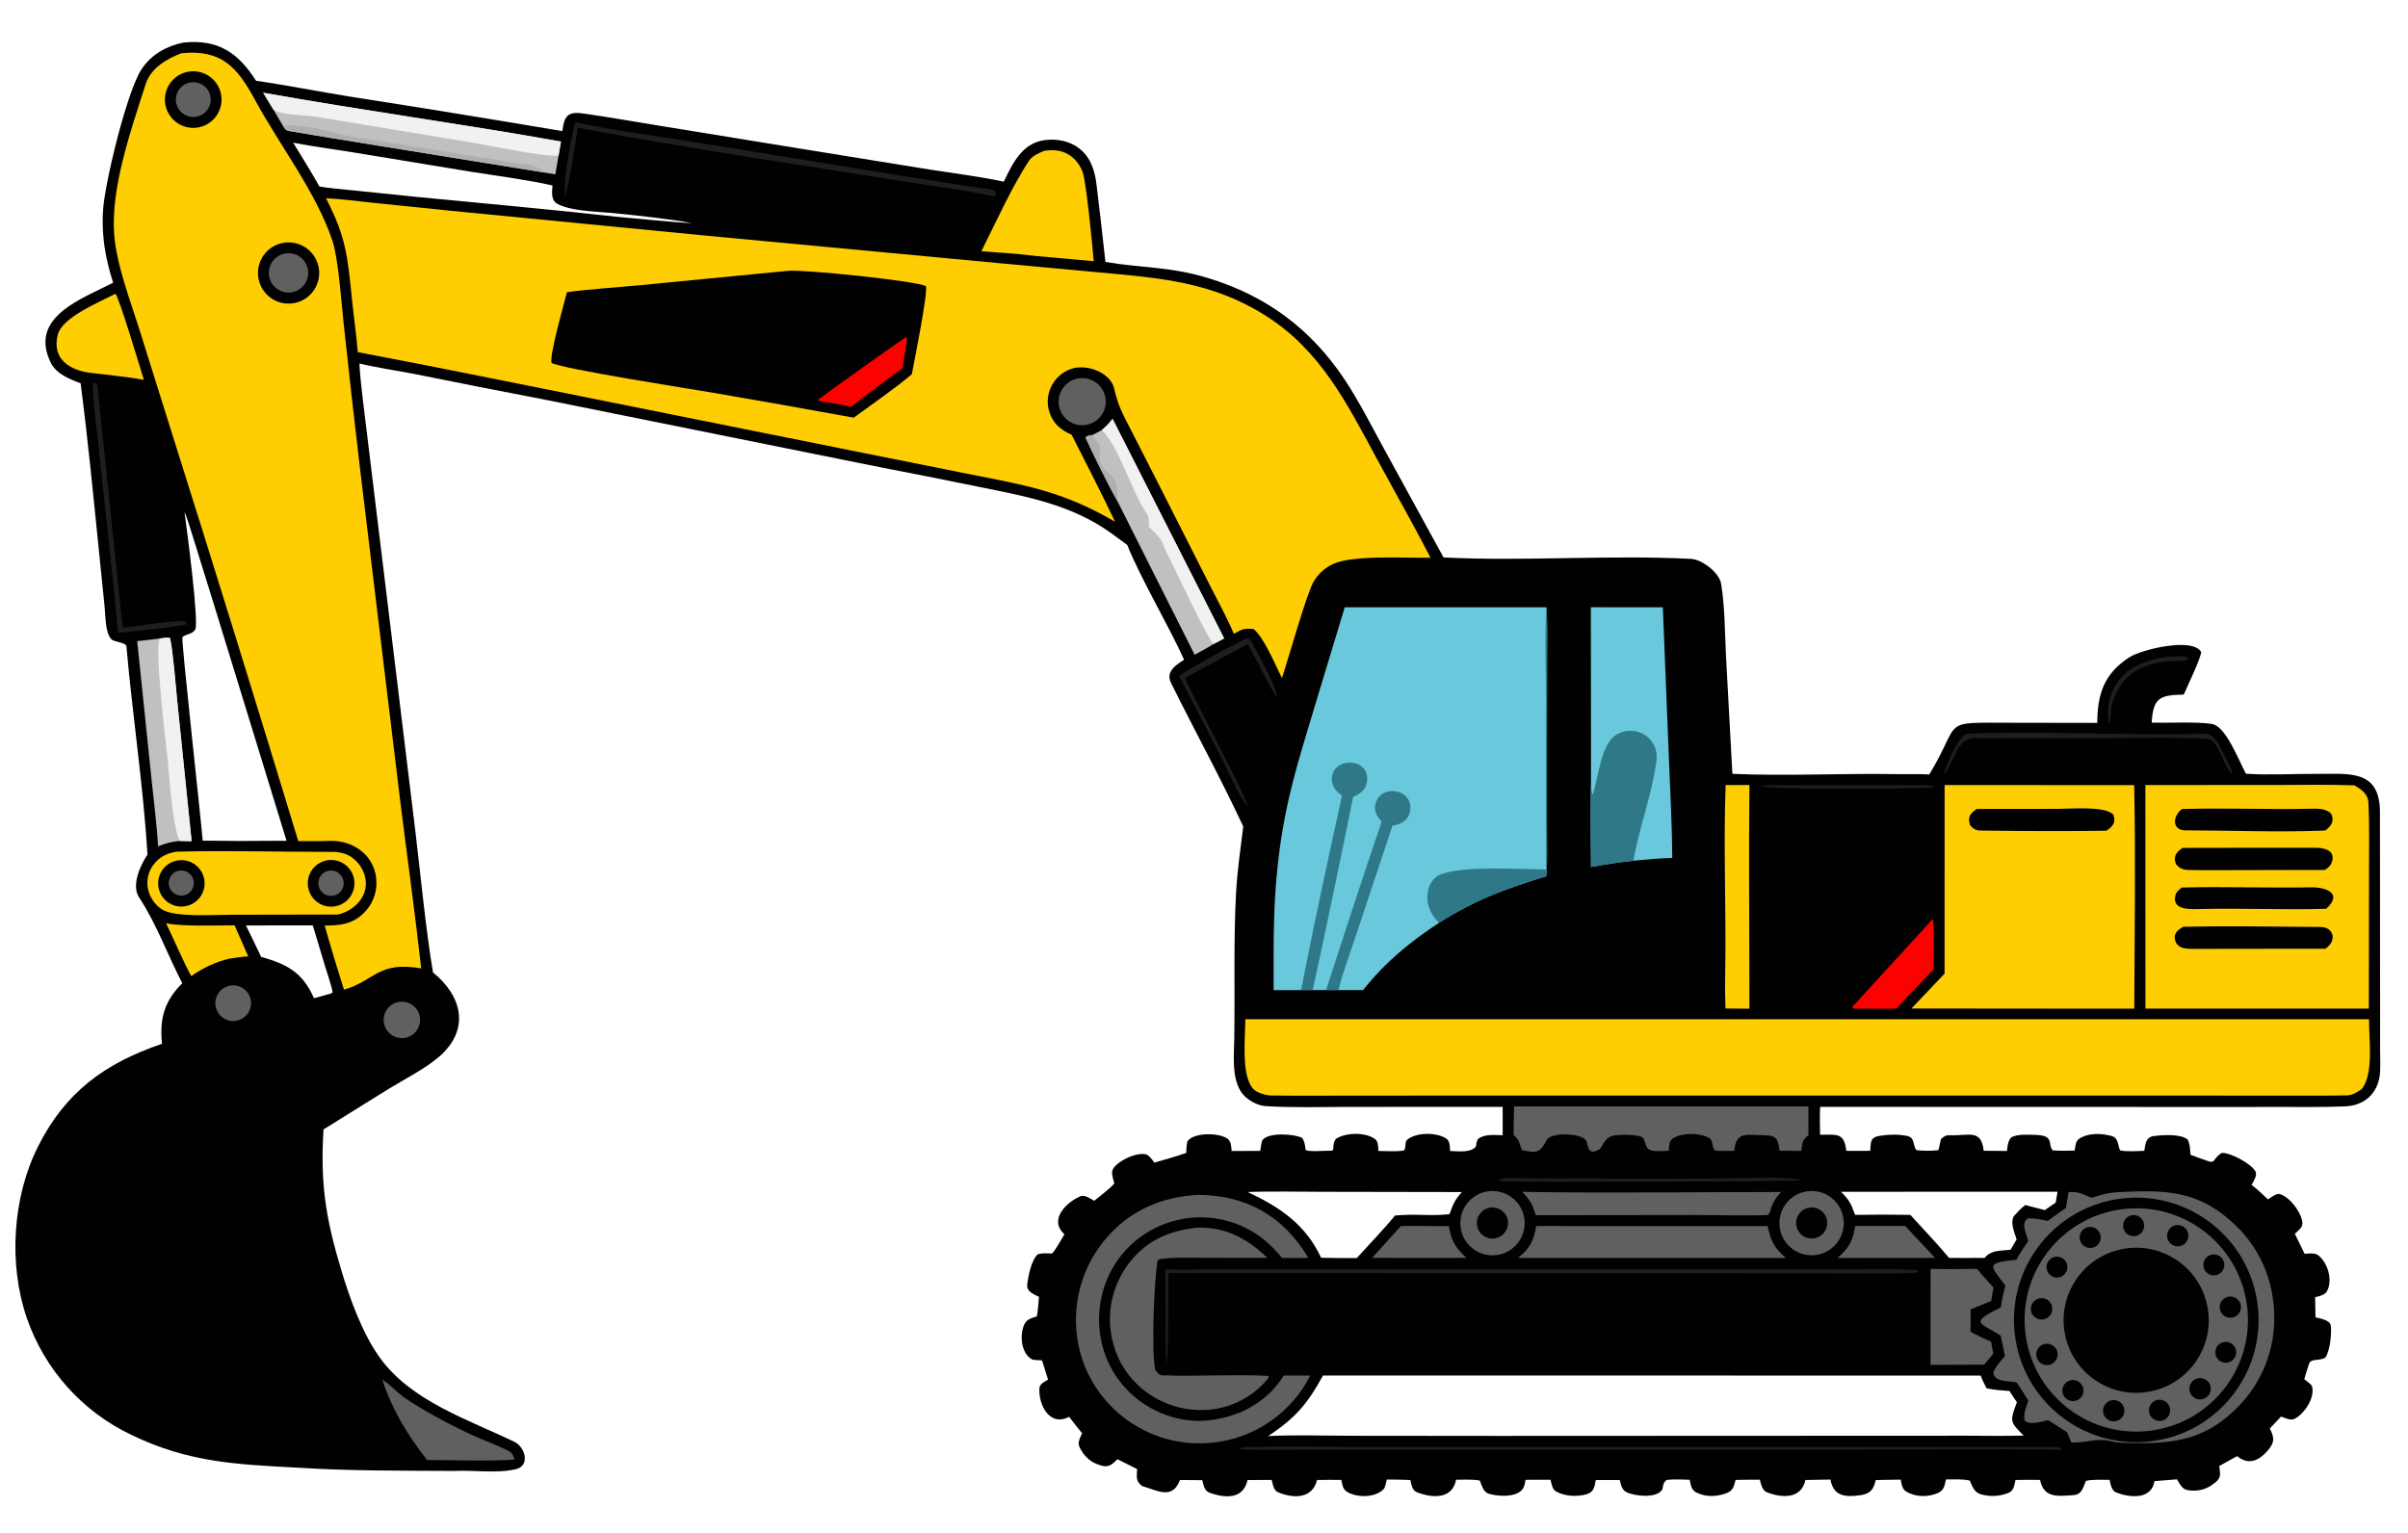
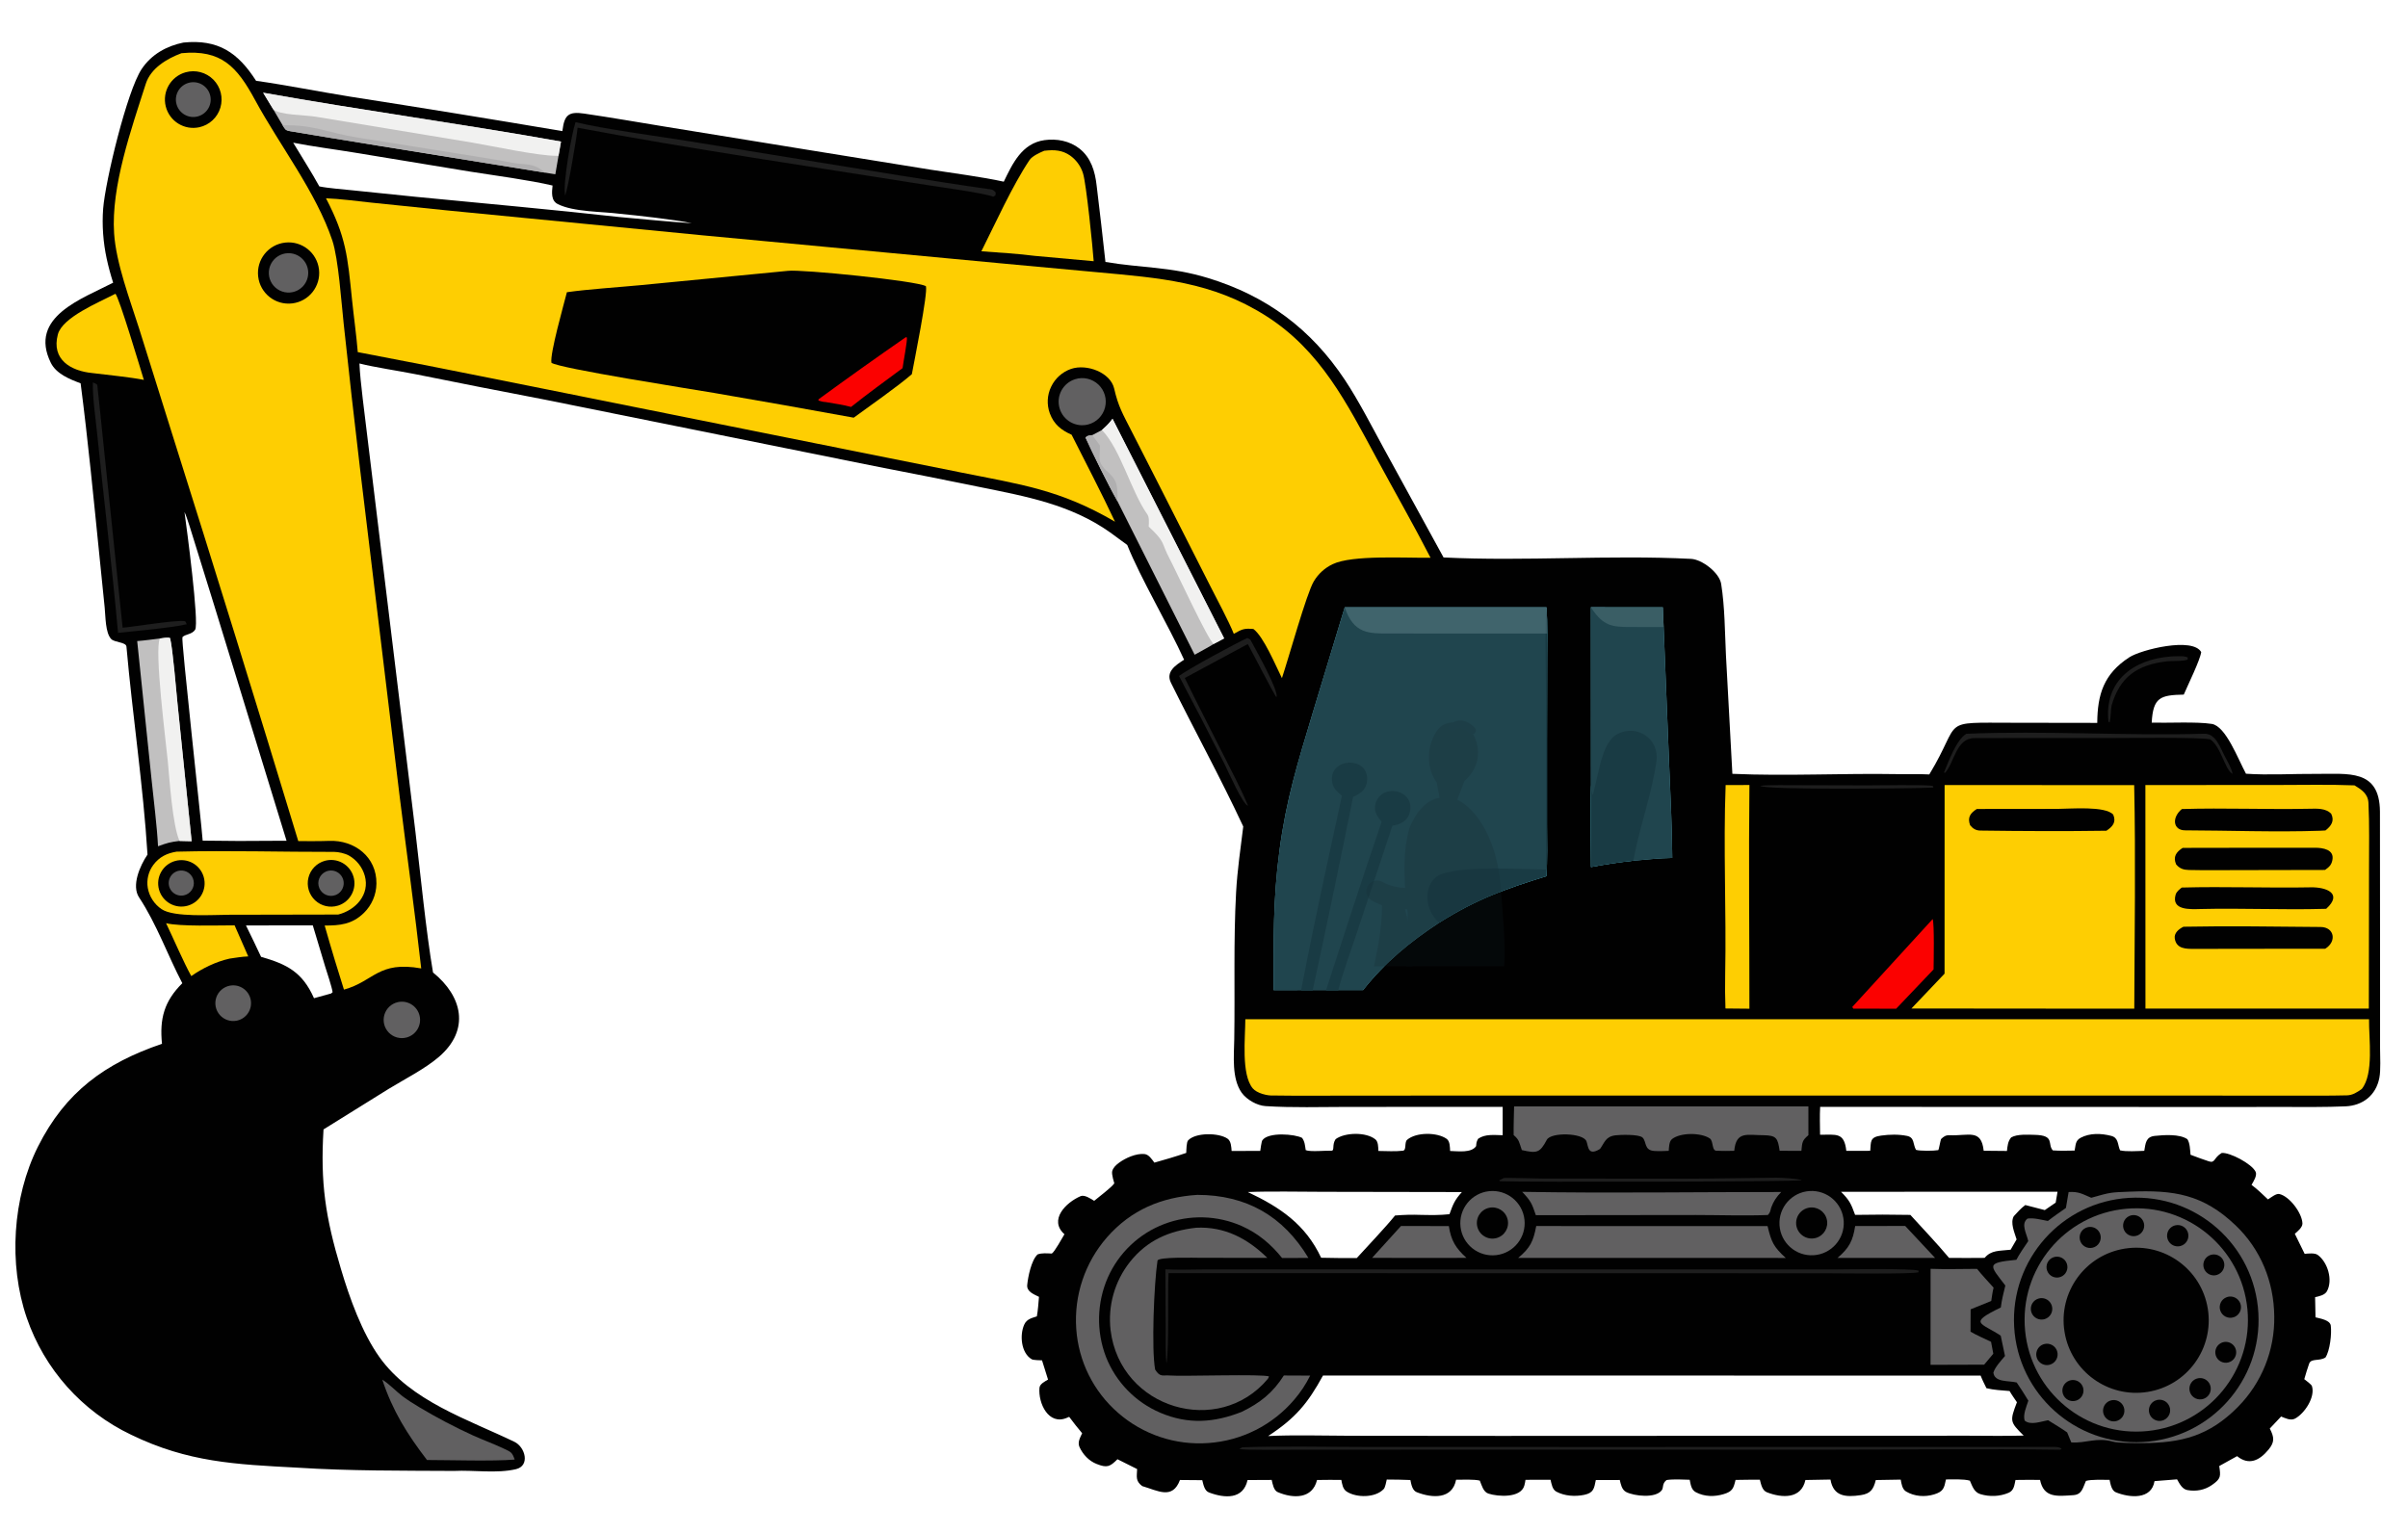
<svg xmlns="http://www.w3.org/2000/svg" width="1572" height="1001" viewBox="0 0 1572 1001">
  <path fill="#010101" d="M119.678 27.801C142.386 25.46 155.407 34.353 167.159 52.754C186.993 55.566 208.717 59.932 228.732 63.127C274.919 70.32 321.057 77.817 367.145 85.617L367.227 84.906C368.491 74.809 371.496 72.724 381.38 74.172C398.839 76.731 416.215 79.758 433.629 82.612L529.489 98.191L607.554 110.81C622.301 113.13 641.078 115.489 655.294 118.639C660.998 106.871 667.128 93.545 681.907 91.502C689.836 90.407 698.257 91.999 704.617 96.97C712.224 102.915 714.865 111.881 715.906 121.11C717.963 137.72 719.817 154.397 721.658 171.054C745.107 175.069 763.913 173.987 788.693 181.567C826.798 193.223 855.835 214.752 877.936 248.016C886.878 261.475 895.636 278.607 903.364 292.783L942.388 364.018C995.543 366.637 1050.68 362.23 1103.94 364.937C1111.15 365.303 1122.45 373.945 1123.62 381.278C1126.02 396.434 1126.01 412.457 1126.74 427.857L1130.94 505.308C1166.42 506.884 1203.05 504.872 1238.63 505.503C1245.62 505.627 1252.46 505.341 1259.49 505.711C1281.61 469.272 1265.02 471.936 1314.66 471.963L1369.13 472.047C1369.29 453.538 1373.29 440.088 1390.06 429.217C1397.79 424.202 1431.45 415.842 1437 425.819C1436.25 431.169 1428.21 447.476 1425.62 453.573C1410.47 453.892 1405.55 455.221 1404.69 471.905C1415.53 472.165 1434.01 471.159 1443.89 472.71C1453.11 474.158 1461.04 495.715 1466.23 505.242C1480.65 506.26 1497.48 505.229 1512.1 505.347C1532.85 505.516 1553.47 501.899 1553.69 529.982L1553.77 647.924L1553.77 684.419C1553.76 690.025 1554.31 698.67 1553.31 703.814C1551.09 715.312 1542.41 721.971 1531.16 722.447C1517.75 723.014 1505.22 722.845 1492.14 722.845L1420.6 722.855L1188.24 722.787C1187.91 728.632 1188.13 735.09 1188.19 740.987C1198.71 741.065 1203.96 739.152 1205.32 751.516L1220.93 751.476C1221.48 745.541 1220.51 742.565 1228 741.542C1233.59 740.778 1239.36 740.628 1244.92 741.736C1250.02 742.75 1248.7 747.201 1250.81 750.859C1253.48 751.662 1262.39 751.559 1265.38 751.032C1265.67 750.98 1266.61 745.405 1267.14 743.835C1268.81 742.176 1270.26 741.201 1272.71 741.304C1285.28 741.833 1293.42 736.94 1295 751.437L1310.19 751.578C1310.58 748.201 1310.75 745.354 1312.93 742.751C1316.83 740.444 1324.02 740.957 1328.43 741.061C1341.67 741.373 1336.45 747.086 1340.11 751.202C1344.84 751.562 1349.61 751.399 1354.36 751.326C1355.1 748.036 1354.65 744.897 1358.28 742.975C1364.37 739.746 1371.69 740.047 1378.2 741.707C1383.2 742.98 1382.32 747.475 1384.03 751.17C1388.07 752.158 1395.43 751.622 1399.83 751.489C1400.7 746.575 1400.81 742.374 1406.66 741.744C1412.6 741.105 1422.9 740.387 1427.98 743.905C1429.68 746.513 1429.73 750.828 1430.03 754.059C1433.97 755.534 1438.04 757.079 1442.04 758.374C1446.2 759.718 1445.05 756.016 1450.4 752.874C1455.67 752.42 1469.99 759.9 1472.52 765.17C1473.67 767.582 1471.16 771.444 1469.85 773.711C1473.81 776.676 1477.02 779.837 1480.59 783.222C1482.48 782.032 1485.93 779.226 1487.96 779.676C1494.62 781.148 1502.85 792.091 1503.09 798.887C1503.18 801.532 1499.79 804.194 1498.11 805.66L1504.53 818.753C1506.82 818.56 1511.1 818.026 1513.09 819.475C1519.59 824.205 1523.06 835.879 1519.11 843.138C1517.72 845.699 1514.03 846.455 1511.36 847.055L1511.62 860.206C1514.67 861.011 1521.12 861.984 1521.59 865.626C1522.28 870.993 1521.05 882.006 1518.12 886.437C1514.17 889.014 1508.79 886.804 1507.47 890.453C1506.3 893.695 1505.26 897.274 1504.29 900.601C1505.39 901.459 1508.97 904.052 1509.3 905.145C1511.55 912.402 1504.43 923.098 1498.2 926.374C1495.33 927.879 1491.64 925.967 1489.16 924.984L1481.77 932.834C1484.69 938.499 1485.05 941.618 1480.99 946.545C1475.1 953.701 1468.2 957.162 1460.42 950.869L1448.78 957.315C1449.74 964.029 1450.02 965.557 1443.94 969.758C1439.21 973.028 1433.69 974.016 1428.04 973.038C1424.54 972.432 1422.85 968.808 1421.24 966.019C1416.33 966.365 1411.42 966.751 1406.52 967.177C1404.54 979.387 1390.39 978.148 1381.29 974.477C1378.47 973.338 1377.77 969.085 1377.19 966.338C1373.29 966.362 1365.07 965.969 1361.75 967.049C1359.69 971.551 1359.23 975.947 1353.52 976.336C1342.87 977.063 1334.23 978.233 1331.79 966.377C1326.54 966.265 1321.03 966.387 1315.76 966.422C1315.04 969.657 1314.84 973.255 1311.32 974.773C1305.57 977.253 1298.81 977.497 1292.84 975.674C1288.72 974.415 1287.6 970.5 1285.97 966.869C1281.95 965.73 1274.78 966.071 1270.37 966.083C1269.18 971.763 1268.72 973.984 1262.67 975.833C1256.62 977.683 1249.82 977.229 1244.33 973.942C1241.79 972.423 1241.3 968.822 1240.85 966.192L1224.56 966.469C1223.04 972.537 1221.15 975.374 1214.75 976.328C1204.73 977.823 1196.88 977.141 1194.98 966.151L1178.61 966.445C1175.98 978.882 1163.41 978.342 1153.5 974.471C1150.39 973.254 1149.66 969.256 1148.88 966.243C1143.7 966.195 1138.21 966.34 1133.01 966.398C1131.68 971.848 1131.05 973.93 1125.27 975.66C1119.25 977.464 1112.85 977.409 1107.17 974.469C1104.05 972.852 1103.73 969.41 1103.08 966.29C1098.29 966.152 1092.64 965.786 1087.97 966.459C1084.88 968.899 1086.16 971.349 1084.83 973.131C1080.78 978.579 1066.83 976.945 1061.63 974.304C1058.67 972.799 1058.05 968.963 1057.44 966.443L1041.79 966.462C1040.71 971.832 1040.44 974.825 1034.27 976.125C1028.32 977.38 1021.47 976.943 1016.04 974.061C1013.39 972.658 1012.88 968.993 1012.24 966.301C1006.89 966.216 1001.25 966.319 995.873 966.339C995.71 967.612 995.456 968.871 995.112 970.107C992.79 978.312 978.02 977.402 971.64 975.313C968.363 974.24 967.275 969.84 966.052 966.845C962.584 965.919 954.491 966.252 950.565 966.272C948.111 979.052 935.189 978.436 924.892 974.406C921.992 973.271 921.338 969.339 920.739 966.453C915.732 966.187 910.351 966.213 905.311 966.143C905.001 967.622 904.266 971.315 903.396 972.268C898.008 978.161 885.56 978.182 879.131 973.987C876.523 972.285 876.171 968.956 875.659 966.383C870.458 966.273 865.012 966.397 859.791 966.436C856.769 978.886 844.284 978.686 834.15 974.368C831.486 973.233 830.828 969.079 830.192 966.398L814.425 966.475C811.627 979.253 799.507 978.472 789.214 974.564C786.273 973.448 785.618 969.434 784.87 966.558L770.31 966.435C765.402 979.481 755.945 973.404 745.662 970.417C741.233 967.071 742.142 964.491 742.337 959.299L729.508 952.876C724.614 957.75 722.815 958.698 715.891 955.965C710.876 953.986 706.962 949.801 704.735 944.95C703.296 941.815 705.125 938.806 706.451 935.9C703.518 932.421 700.693 928.851 697.982 925.195C697.801 925.276 697.621 925.357 697.44 925.437L696.53 925.82C684.522 930.996 677.689 916.349 678.586 906.229C678.807 903.731 682.149 902.044 684.192 900.879L680.257 888.311C678.827 888.267 674.546 888.174 673.567 887.608C666.517 883.537 665.563 871.659 668.679 864.891C670.356 861.25 673.681 860.674 676.883 859.593C677.626 855.664 677.916 850.881 678.271 846.838C675.046 845.223 670.175 843.487 670.588 839.131C671.105 833.682 673.286 822.945 677.347 819.139C680.203 818.066 683.54 818.464 686.647 818.566C688.419 817.554 693.359 808.529 694.9 805.963C684.483 796.633 695.815 785.23 705.425 781.104C707.999 780 712.061 782.739 714.302 784.149C716.91 781.888 725.631 775.481 727.443 772.717C727.48 772.66 725.517 766.894 726.081 764.759C726.683 762.476 728.546 760.752 730.459 759.33C734.736 756.15 741.712 753.058 747.093 753.582C749.988 753.864 751.913 756.94 753.597 759.2C760.806 757.167 767.329 755.272 774.409 752.849C774.507 750.831 774.54 745.834 775.622 744.671C780.487 739.44 795.668 739.591 801.392 743.564C803.767 745.212 803.825 749.208 804.039 751.6L822.725 751.524C822.883 750.252 823.56 745.358 824.083 744.609C827.97 739.036 845.49 740.545 850.045 743.053C851.841 745.546 851.904 747.939 852.399 751.028C855.23 752.298 865.572 751.255 869.079 751.411C871.527 751.52 869.348 747.693 871.923 743.858C877.953 739.422 891.801 739.082 897.882 744.007C899.82 745.578 899.731 749.191 899.843 751.579C905.128 751.585 910.542 752.054 915.777 751.425C918.412 751.192 916.658 745.983 918.596 744.303C924.456 739.226 938.217 739.262 944.411 743.663C946.629 745.24 946.527 749.146 946.665 751.59C951.804 751.73 960.561 753.015 963.648 748.422C963.875 745.969 963.827 745.777 964.931 743.636C969.494 740.395 975.378 741.201 980.977 741.301L980.981 722.791L879.806 722.81C862.045 722.838 843.929 723.415 826.218 722.292C820.631 721.938 813.942 718.147 810.607 713.574C804 704.123 805.566 689.809 805.752 678.541C806.276 646.687 805.199 614.499 806.955 582.693C807.753 568.233 809.865 553.983 811.624 539.703C796.906 508.121 779.909 477.137 764.447 445.904C760.765 438.468 767.758 434.22 773.014 430.796C762.697 408.043 744.557 377.586 735.88 355.848C732.101 353.186 728.41 350.281 724.594 347.584C698.972 329.474 670.011 324.189 639.974 318.101C616.948 313.385 593.894 308.802 570.815 304.351L355.774 260.979C327.406 255.564 299.069 249.99 270.764 244.256C260.012 242.126 244.696 239.89 234.651 237.355C235.103 249.141 238.266 271.474 239.647 283.789L253.659 398.948L271.183 542.991C274.509 570.869 278.059 607.813 282.683 635.028C301.734 650.434 307.172 672.354 286.534 690.151C277.582 697.87 263.996 704.788 253.754 711.03L211.203 737.513C209.073 772.331 212.429 794.774 222.56 828.588C228.166 847.479 236.329 870.28 247.766 886.285C268.241 914.937 305.394 926.833 335.83 941.511C342.887 944.915 346.233 957.163 336.804 959.38C324.237 962.333 309.323 959.867 296.381 960.518C262.065 960.315 228.431 960.577 194.221 958.386C153.669 956.251 122.766 954.898 85.706 936.941C53.613 921.689 29.017 894.152 17.468 860.547C5.431 825.485 8.163 781.939 24.747 748.819C42.707 712.949 68.709 694.222 105.748 681.601C104.108 665.196 107.181 653.79 119.023 642.034C109.484 623.924 102.38 603.525 90.785 585.996C85.736 578.365 91.275 565.434 96.294 558.028C93.532 513.108 86.515 467.168 82.544 422.223C82.28 419.235 74.771 419.608 72.562 417.252C68.748 413.184 68.936 402.636 68.34 396.765L64.947 363.335C61.213 326.546 57.393 286.877 52.63 250.3C45.438 247.611 36.746 244.152 33.177 236.911C18.342 206.81 53.99 194.972 73.867 184.6C72.206 179.437 70.796 174.196 69.644 168.896C67.375 158.372 66.509 146.995 67.343 136.257C68.743 118.229 82.963 59.384 92.453 45.118C98.779 35.609 108.652 30.044 119.678 27.801ZM827.871 937.745C844.338 936.903 864.848 937.528 881.562 937.556L979.425 937.649L1284.73 937.515C1296.67 937.552 1309.22 937.772 1321.09 937.44C1312.09 928.483 1311.96 928.113 1316.7 915.665C1315.14 913.354 1313.26 910.748 1311.9 908.347C1307.09 907.937 1301.42 907.65 1296.8 906.491C1295.48 903.783 1294.08 901.071 1293 898.263L863.691 898.203C853.709 916.496 845.639 926.111 827.871 937.745ZM187.061 549.012L139.908 395.544L126.787 353.285C125.689 349.779 121.976 337.264 120.445 334.406C121.906 344.883 130.134 406.963 127.391 411.193C125.292 414.43 120.931 414.015 119.098 416.066C118.097 417.186 131.507 537.204 132.312 548.933C148.089 549.194 163.87 549.229 179.648 549.038L187.061 549.012ZM885.721 821.526C893.181 813.28 903.942 802.093 910.728 793.722C917.249 793.24 921.277 793.114 927.811 793.33C934.543 793.441 939.56 793.579 946.245 792.876C948.625 786.269 949.672 783.582 954.358 778.409L863.979 778.25C848.483 778.246 829.903 777.784 814.594 778.404C835.564 788.307 852.191 799.404 862.47 821.308C870.219 821.488 877.97 821.56 885.721 821.526ZM1247.13 793.33C1255.36 802.341 1264.62 812.123 1272.41 821.407C1280.15 821.483 1287.88 821.479 1295.62 821.395C1299.96 816.192 1305.32 816.919 1312.58 816.07L1316.48 809.331C1315.08 804.686 1312.24 798.577 1314.63 794.212C1317.08 791.574 1319.26 789.015 1322.17 786.89L1334.89 790.187L1342 785.32L1343.21 778.188L1201.87 778.238C1207.4 783.803 1208.35 785.892 1211.06 793.314C1223.08 793.083 1235.1 793.088 1247.13 793.33ZM170.439 624.822C187.373 629.652 197.425 634.789 204.99 651.831L216.123 648.757L217.134 647.91C216.711 644.633 213.381 634.729 212.258 631.104C209.519 622.174 206.833 613.228 204.201 604.266L160.577 604.313C163.931 611.117 167.219 617.953 170.439 624.822ZM208.458 121.706C213.656 122.832 224.548 123.691 230.158 124.283L271.414 128.516C315.255 132.8 360.863 136.855 404.536 141.745C419.961 143.105 436.18 144.79 451.574 145.759C441.002 143.43 415.638 140.655 404.407 139.574C392.798 138.084 374.588 138.505 364.149 133.281C359.624 131.017 360.263 125.582 360.718 121.147C346.248 117.708 322.281 114.459 307.142 112.095L231.442 99.643C218.505 97.512 204.047 95.677 191.409 93.182C196.7 102.067 203.625 112.807 208.458 121.706Z" />
  <path fill="#FECE02" d="M212.82 129.488C221.475 129.772 233.82 131.402 242.677 132.34L292.292 137.436L458.809 153.672L655.383 172.144L716.496 177.786C757.001 181.545 791.063 183.786 826.515 206.311C862.132 228.94 879.251 263.312 898.647 299.203C910.389 320.933 922.648 342.34 933.89 364.206C917.592 364.468 882.744 362.214 869.974 368.417C864.844 370.85 860.558 374.762 857.669 379.65C852.952 387.475 840.995 430.622 836.873 442.819C832.655 434.35 824.904 415.669 818.254 410.727C812.003 410.227 810.901 410.826 805.467 413.891C802.072 405.434 794.109 390.655 789.834 382.185L754.841 313.167L738.509 281.158C733.059 270.454 730.032 265.473 727.349 253.717C724.973 243.308 709.521 237.356 699.148 240.919C693.476 242.905 688.828 247.068 686.233 252.489C683.582 257.937 683.263 264.23 685.348 269.919C688.035 277.17 692.815 280.866 699.582 283.894C708.97 302.504 719.083 321.89 727.91 340.687C692.005 319.653 666.419 316.374 626.416 308.347L531.975 289.409L326.843 248.223C295.783 241.95 264.688 235.854 233.559 229.933C232.656 218.73 230.941 206.764 229.807 195.648C226.915 167.283 225.906 154.683 212.82 129.488Z" />
  <path fill="#010101" d="M514.347 176.864C523.093 175.736 598.592 183.359 604.466 186.881C605.857 191.364 596.736 236.44 595.282 244.331C585.976 252.43 567.865 265.01 557.335 272.743C527.02 267.202 496.675 261.824 466.301 256.609C451.512 254.094 365.086 240.576 359.997 236.9C358.832 231.297 368.091 198.697 370.086 190.822C383.793 188.853 404.306 187.536 418.476 186.176L514.347 176.864Z" />
  <path fill="#FB0100" d="M591.326 220.192L592.017 220.341C592.52 222.028 589.653 236.692 589.226 240.387C578.078 248.655 566.4 257.1 555.592 265.731C551.041 264.413 543.852 263.379 539.013 262.537C537.044 262.427 536.179 262.101 534.267 261.558L534.416 260.706C553.213 246.959 572.184 233.454 591.326 220.192Z" />
  <path fill="#FECE02" d="M118.472 34.742C144.487 32.231 154.716 43.516 166.521 65.314C182.468 94.763 206.365 125.449 216.937 156.974C220.976 169.02 222.918 198.334 224.385 211.575C227.758 243.214 231.323 274.832 235.08 306.428L260.986 520.688C265.585 557.814 270.82 595.255 274.98 632.374C246.741 627.332 244.209 640.822 224.537 646.215C222.641 639.909 220.691 633.619 218.687 627.346C216.373 619.708 214.128 612.049 211.954 604.369C221.89 604.403 229.867 603.608 237.458 596.23C242.68 591.19 245.664 584.268 245.745 577.011C245.987 559.616 231.47 548.453 214.881 549.096C208.295 549.351 201.324 549.243 194.719 549.247C167.665 460.163 140.126 371.227 112.104 282.443L90.734 214.292C84.94 195.977 75.788 172.029 74.486 152.373C72.447 121.6 85.854 83.909 95.168 54.725C98.432 44.499 108.985 38.296 118.472 34.742Z" />
  <path fill="#010101" d="M186.21 158.404C197.15 157.202 207.003 165.069 208.253 176.004C209.503 186.939 201.68 196.828 190.752 198.127C179.754 199.434 169.791 191.55 168.533 180.546C167.275 169.543 175.202 159.613 186.21 158.404Z" />
  <path fill="#616061" d="M187.878 165.336C194.902 165.075 200.835 170.503 201.198 177.524C201.561 184.545 196.22 190.556 189.205 191.02C184.577 191.327 180.142 189.117 177.6 185.236C175.057 181.356 174.802 176.408 176.93 172.286C179.059 168.164 183.242 165.509 187.878 165.336Z" />
  <path fill="#010101" d="M121.148 47.211C127.63 45.388 134.591 47.232 139.32 52.026C144.049 56.82 145.799 63.806 143.888 70.264C141.978 76.721 136.708 81.63 130.132 83.078C120.359 85.231 110.647 79.218 108.215 69.51C105.783 59.802 111.514 49.92 121.148 47.211Z" />
  <path fill="#616061" d="M122.938 54.15C128.972 52.347 135.321 55.796 137.092 61.84C138.864 67.884 135.382 74.216 129.329 75.956C123.321 77.684 117.046 74.232 115.287 68.232C113.529 62.233 116.948 55.939 122.938 54.15Z" />
  <path fill="#FECE02" d="M812.983 665.576L1546.56 665.547C1546.41 678.324 1549.82 701.111 1541.84 711.082C1538.8 713.264 1535.91 715.162 1532.15 715.259C1520.33 715.563 1508.26 715.445 1496.43 715.444L1428.79 715.419L1217.72 715.413L959.443 715.404L876.333 715.453C861.368 715.476 846.276 715.583 831.308 715.358C827.437 715.647 820.477 713.879 817.83 710.702C810.177 701.516 812.972 677.361 812.983 665.576Z" />
  <path fill="#69C8DB" d="M877.866 396.575L1009.58 396.584C1010.31 406.475 1010 419.745 1009.98 429.829L1009.9 483.663L1009.9 538.911C1009.91 549.241 1010.26 562.139 1009.52 572.145C982.562 580.49 963.873 587.169 939.528 602.516C920.078 615.378 904.521 628.1 889.833 646.539L873.725 646.512L865.688 646.534L857 646.517L849.418 646.546L831.455 646.594C831.447 613.907 830.951 587.921 835.29 555.257C839.719 521.914 847.205 498.051 856.779 466.178L877.866 396.575Z" />
  <path fill="#2E7888" d="M1009.58 396.584C1010.31 406.475 1010 419.745 1009.98 429.829L1009.9 483.663L1009.9 538.911C1009.91 549.241 1010.26 562.139 1009.52 572.145C982.562 580.49 963.873 587.169 939.528 602.516C928.481 593.07 929.415 574.785 941.361 570.646C956.933 565.25 992.579 567.623 1009.28 567.804L1009.26 454.795C1009.26 438.426 1008.35 411.728 1009.58 396.584Z" />
  <path fill="#2E7888" d="M876.078 519.597C872.597 516.838 869.918 514.417 869.522 509.671C868.281 494.78 893.039 493.534 892.521 509.164C892.317 515.308 888.435 518.053 883.336 520.398C874.859 562.5 866.081 604.541 857 646.517L849.418 646.546C857.329 605.306 867.063 560.739 876.078 519.597Z" />
  <path fill="#2E7888" d="M901.968 536.631C899.409 533.555 896.95 530.204 897.748 525.866C900.514 510.835 924.642 515.031 920.187 531.032C918.76 536.156 913.954 538.496 909.019 539.148L885.689 609.399C882.318 619.546 876.069 636.653 873.725 646.512L865.688 646.534C877.467 610.094 889.596 572.859 901.968 536.631Z" />
  <path fill="#616061" d="M1365.22 782.144C1378.23 778.451 1377.69 778.661 1390.63 778.138C1419.05 776.989 1438.11 779.765 1459.48 800.173C1475.83 815.782 1484.47 836.961 1484.69 859.597C1485.06 881.739 1476.47 903.09 1460.88 918.814C1442.09 937.768 1424.15 942.26 1398.35 942.334C1393.93 942.314 1383.03 942.413 1379.28 941.368C1368.6 938.392 1361.79 942.561 1352.18 941.898L1349.49 935.365C1345.95 932.821 1340.84 929.787 1337.03 927.4C1332.12 928.295 1325.57 930.896 1321.74 927.637C1320.58 923.693 1322.82 918.728 1324.16 914.642C1321.76 910.55 1319.17 906.714 1316.55 902.766C1311.06 901.437 1302.03 902.822 1301.33 896.267C1302.52 892.563 1306.32 888.57 1308.9 885.459L1306.12 872.186C1293.11 863.582 1284.51 864.273 1306.18 853.787C1306.81 848.684 1307.92 844.41 1309.13 839.447C1298.96 826.09 1295.96 824.616 1316.33 822.646C1318.53 818.488 1321.45 814.368 1324.09 810.441C1323.02 805.421 1319.07 799.269 1323.6 795.736C1327.55 795.072 1332.69 796.546 1336.9 797.298C1340.68 794.329 1344.74 791.556 1348.68 788.785C1349.21 785.314 1349.8 781.852 1350.44 778.399C1357.01 778.019 1359.21 779.585 1365.22 782.144Z" />
  <path fill="#010101" d="M1389.93 782.207C1434.01 779.62 1471.83 813.311 1474.32 857.403C1476.82 901.494 1443.06 939.241 1398.96 941.65C1355 944.053 1317.38 910.403 1314.89 866.437C1312.4 822.47 1345.97 784.787 1389.93 782.207Z" />
  <path fill="#616061" d="M1388.03 789.315C1427.96 785.698 1463.32 815.009 1467.17 854.923C1471.02 894.838 1441.92 930.372 1402.04 934.46C1361.81 938.583 1325.92 909.183 1322.04 868.935C1318.15 828.686 1347.76 792.963 1388.03 789.315Z" />
  <path fill="#010101" d="M1387.14 815.346C1412.96 811.26 1437.2 828.859 1441.32 854.673C1445.44 880.488 1427.88 904.761 1402.07 908.914C1376.21 913.075 1351.89 895.468 1347.76 869.606C1343.63 843.744 1361.27 819.439 1387.14 815.346Z" />
  <path fill="#010101" d="M1330.9 847.931C1333.43 847.229 1336.13 847.996 1337.91 849.92C1339.69 851.843 1340.25 854.601 1339.36 857.065C1338.46 859.53 1336.27 861.288 1333.67 861.623C1330.03 862.091 1326.64 859.665 1325.91 856.065C1325.19 852.466 1327.36 848.915 1330.9 847.931Z" />
  <path fill="#010101" d="M1334.37 877.715C1337.98 876.684 1341.75 878.683 1342.92 882.242C1344.09 885.802 1342.24 889.651 1338.73 890.962C1336.34 891.858 1333.64 891.369 1331.71 889.69C1329.78 888.01 1328.93 885.409 1329.48 882.911C1330.04 880.413 1331.91 878.419 1334.37 877.715Z" />
  <path fill="#010101" d="M1435.01 899.986C1437.49 899.533 1440.01 900.449 1441.62 902.382C1443.23 904.316 1443.67 906.966 1442.78 909.318C1441.89 911.669 1439.8 913.357 1437.31 913.733C1433.54 914.301 1430.02 911.744 1429.39 907.99C1428.77 904.235 1431.27 900.672 1435.01 899.986Z" />
  <path fill="#010101" d="M1377.63 914.605C1381.24 913.365 1385.17 915.26 1386.46 918.856C1387.74 922.451 1385.89 926.409 1382.31 927.731C1379.95 928.601 1377.32 928.138 1375.4 926.52C1373.48 924.903 1372.58 922.379 1373.04 919.913C1373.5 917.447 1375.26 915.42 1377.63 914.605Z" />
  <path fill="#010101" d="M1420.05 800.146C1423.76 799.253 1427.49 801.508 1428.43 805.204C1429.37 808.9 1427.16 812.663 1423.47 813.643C1421.05 814.288 1418.47 813.58 1416.71 811.791C1414.96 810.001 1414.3 807.406 1414.99 804.996C1415.68 802.586 1417.61 800.734 1420.05 800.146Z" />
  <path fill="#010101" d="M1453.63 847.071C1455.98 846.203 1458.62 846.674 1460.53 848.302C1462.44 849.93 1463.32 852.461 1462.83 854.922C1462.34 857.383 1460.57 859.39 1458.18 860.171C1454.59 861.348 1450.72 859.429 1449.48 855.858C1448.23 852.287 1450.08 848.378 1453.63 847.071Z" />
  <path fill="#010101" d="M1407.02 914.582C1410.5 913.061 1414.56 914.626 1416.12 918.09C1417.68 921.555 1416.16 925.629 1412.71 927.227C1410.45 928.276 1407.79 928.028 1405.76 926.577C1403.73 925.126 1402.64 922.696 1402.9 920.213C1403.16 917.731 1404.73 915.58 1407.02 914.582Z" />
  <path fill="#010101" d="M1361.74 801.745C1365.2 800.218 1369.25 801.766 1370.8 805.213C1372.36 808.661 1370.85 812.72 1367.42 814.311C1363.94 815.922 1359.82 814.387 1358.24 810.894C1356.66 807.402 1358.23 803.291 1361.74 801.745Z" />
  <path fill="#010101" d="M1389.93 794.108C1393.37 792.475 1397.48 793.938 1399.12 797.377C1400.75 800.815 1399.29 804.927 1395.85 806.563C1392.41 808.2 1388.3 806.737 1386.66 803.297C1385.03 799.857 1386.49 795.742 1389.93 794.108Z" />
  <path fill="#010101" d="M1350.93 901.546C1353.29 900.698 1355.93 901.202 1357.81 902.861C1359.7 904.52 1360.53 907.073 1359.99 909.523C1359.44 911.974 1357.61 913.935 1355.2 914.642C1351.63 915.692 1347.86 913.71 1346.71 910.167C1345.55 906.625 1347.42 902.805 1350.93 901.546Z" />
  <path fill="#010101" d="M1443.6 819.338C1447.19 818.439 1450.85 820.569 1451.85 824.142C1452.84 827.714 1450.81 831.43 1447.27 832.521C1444.89 833.254 1442.3 832.637 1440.51 830.91C1438.71 829.183 1438 826.619 1438.64 824.213C1439.28 821.808 1441.18 819.941 1443.6 819.338Z" />
  <path fill="#010101" d="M1340.5 821.008C1344.04 819.718 1347.96 821.537 1349.25 825.075C1350.55 828.612 1348.74 832.532 1345.2 833.835C1341.66 835.142 1337.73 833.324 1336.43 829.777C1335.13 826.23 1336.95 822.302 1340.5 821.008Z" />
  <path fill="#010101" d="M1449.74 877.09C1451.92 875.891 1454.58 875.975 1456.68 877.309C1458.78 878.644 1459.99 881.018 1459.83 883.502C1459.67 885.987 1458.18 888.188 1455.92 889.246C1452.59 890.811 1448.61 889.447 1446.94 886.164C1445.27 882.881 1446.51 878.865 1449.74 877.09Z" />
  <path fill="#FECE02" d="M1400.56 512.639L1486.97 512.594C1503.09 512.589 1521.09 512.196 1537.1 512.846C1541.65 515.648 1545.89 518.314 1546.18 524.297C1546.88 538.549 1546.55 552.981 1546.55 567.275L1546.43 658.616L1400.6 658.586L1400.56 512.639Z" />
  <path fill="#010101" d="M1424.89 553.668C1453.69 553.646 1482.49 553.531 1511.3 553.58C1516.29 553.589 1523.99 554.653 1522.65 561.574C1522 564.906 1520.46 566.208 1517.83 568.076L1459.58 568.191C1449.48 568.216 1439.1 568.337 1429 568.104C1425.43 568.022 1423.04 567.228 1420.65 564.499C1418.44 559.433 1420.71 556.378 1424.89 553.668Z" />
  <path fill="#010101" d="M1425.44 605.156C1455.01 604.566 1485.36 605.086 1514.96 605.322C1523.91 605.393 1525.7 614.801 1517.96 619.521C1489.44 619.466 1460.92 619.653 1432.39 619.62C1427.34 619.614 1420.79 619.791 1419.74 612.838C1419.19 609.21 1422.45 606.593 1425.44 605.156Z" />
  <path fill="#010101" d="M1424.36 528.305C1451.97 527.465 1480.15 528.704 1507.8 528.115C1512.68 528.011 1518.2 527.724 1521.82 531.294C1524.22 536.09 1521.84 539.38 1518.12 542.29C1516.86 542.378 1515.6 542.445 1514.34 542.49C1486.07 543.457 1454.88 542.305 1426.44 542.213C1418.67 542.188 1417.57 533.975 1424.36 528.305Z" />
  <path fill="#010101" d="M1424.3 579.573C1452.22 578.79 1480.6 579.965 1508.55 579.428C1518.6 579.235 1529.71 583.41 1518.61 593.431C1518.21 593.451 1517.81 593.469 1517.42 593.483C1490.63 594.244 1463.18 592.934 1436.35 593.596C1429.81 593.758 1417.39 594.534 1420.29 584.257C1420.85 582.266 1422.75 580.834 1424.3 579.573Z" />
  <path fill="#FECE02" d="M1269.49 512.632L1393.25 512.687C1394.27 560.036 1393.48 611.033 1393.31 658.644L1374.09 658.66L1247.83 658.547L1269.46 635.79L1269.49 512.632Z" />
  <path fill="#010101" d="M1290.5 528.261L1343.26 528.205C1351.51 528.195 1374.42 526.124 1379.57 531.965C1381.74 537.029 1379 539.888 1375.12 542.47C1347.87 542.875 1320.1 542.735 1292.83 542.367C1289.91 542.327 1287.93 541.103 1286.14 538.873C1284.24 533.742 1286.31 530.959 1290.5 528.261Z" />
  <path fill="#69C8DB" d="M1038.57 396.533L1085.55 396.584L1089.58 497.16C1090.4 517.616 1091.6 539.867 1091.7 560.23C1083.02 560.445 1074.93 561.244 1066.32 562.052C1057.04 563.058 1047.8 564.436 1038.64 566.182C1038.57 548.674 1038.17 529.952 1038.64 512.538L1038.57 396.533Z" />
  <path fill="#2E7888" d="M1038.64 512.538C1038.83 514.294 1038.86 518.076 1039.83 519.002C1043.45 507.301 1045.28 484.917 1055.8 479.374C1068.46 472.701 1083.42 482.259 1081.37 497.081C1078.35 518.947 1070.05 540.606 1066.32 562.052C1057.04 563.058 1047.8 564.436 1038.64 566.182C1038.57 548.674 1038.17 529.952 1038.64 512.538Z" />
  <path fill="#616061" d="M781.65 780.257C813.713 780.308 837.69 794.048 854.159 821.419L836.977 821.481C829.751 812.488 821.421 805.45 810.811 800.674C794.745 793.532 776.507 793.027 760.07 799.27C743.595 805.535 730.316 818.139 723.199 834.266C716.01 850.71 715.586 869.324 722.019 886.078C728.489 902.495 741.275 915.628 757.511 922.536C775.679 930.288 792.67 929.026 810.61 921.952C822.588 916.14 830.967 909.479 838.124 898.188L855.317 898.268C852.534 903.895 849.058 909.152 844.97 913.916C830.854 930.572 810.602 940.809 788.82 942.3C767.354 943.876 746.15 936.786 729.948 922.615C713.902 908.707 704.064 888.976 702.611 867.791C701.047 845.944 708.29 824.379 722.725 807.906C738.454 789.995 758.296 781.735 781.65 780.257Z" />
  <path fill="#FECE02" d="M115.287 556.127C149.283 555.268 184.109 556.349 218.161 556.284C220.98 556.279 225.283 557.264 227.784 558.67C232.84 561.54 236.562 566.286 238.144 571.88C241.559 584.096 232.248 594.328 220.769 597.195L149.793 597.338C138.944 597.346 113.581 599.188 105.468 593.668C100.698 590.44 97.447 585.411 96.462 579.736C95.605 574.486 96.903 569.113 100.061 564.833C103.999 559.536 108.965 557.149 115.287 556.127Z" />
  <path fill="#010101" d="M212.014 562.127C220.034 559.867 228.383 564.464 230.762 572.45C233.141 580.436 228.669 588.853 220.72 591.351C215.471 593 209.742 591.693 205.727 587.932C201.712 584.172 200.034 578.539 201.336 573.194C202.639 567.849 206.719 563.62 212.014 562.127Z" />
  <path fill="#616061" d="M212.775 569.139C215.515 567.939 218.69 568.309 221.08 570.108C223.47 571.906 224.706 574.854 224.312 577.819C223.919 580.785 221.958 583.308 219.181 584.421C214.981 586.105 210.206 584.107 208.457 579.933C206.707 575.759 208.63 570.954 212.775 569.139Z" />
  <path fill="#010101" d="M114.282 562.238C122.355 559.953 130.75 564.656 133.015 572.735C135.281 580.814 130.556 589.198 122.472 591.443C114.417 593.681 106.07 588.976 103.813 580.926C101.555 572.875 106.238 564.516 114.282 562.238Z" />
  <path fill="#616061" d="M117.317 568.503C121.663 567.954 125.674 570.92 126.424 575.237C127.174 579.554 124.399 583.698 120.121 584.648C117.172 585.303 114.102 584.283 112.13 581.994C110.158 579.705 109.604 576.517 110.688 573.697C111.772 570.877 114.319 568.881 117.317 568.503Z" />
  <path fill="#616061" d="M780.873 801.707C799.491 800.816 814.403 808.739 827.329 821.382L784.038 821.349C780.301 821.346 756.039 820.631 755.645 823.199C753.392 837.866 751.618 881.123 754.115 894.367C757.459 899.64 759.181 897.774 763.671 898.197C771.155 898.902 825.587 897.024 828.461 898.875L827.686 900.392C795.553 938.747 731.296 920.1 725.009 868.561C723.161 852.707 727.657 836.766 737.515 824.214C748.79 809.91 763.262 803.715 780.873 801.707Z" />
  <path fill="#616061" d="M988.442 722.493L1180.56 722.473L1180.58 741.26C1176.33 744.849 1176.58 746.001 1175.99 751.517L1161.79 751.457C1160.58 743.281 1159.78 741.472 1151.56 741.299C1140.74 741.337 1133.38 738.28 1132.16 751.475C1128.39 751.556 1124.89 751.65 1121.14 751.426C1117.2 752.055 1118.81 745.173 1116.2 743.396C1110.54 739.529 1097.06 739.427 1091.53 743.82C1089.55 745.395 1089.56 749.336 1089.39 751.496C1086.29 751.592 1083.54 751.822 1079.96 751.58C1073.13 751.118 1075.07 745.53 1072.3 742.835C1069.93 740.525 1057.21 741.019 1054.57 741.359C1048.09 742.195 1047.54 746.129 1044.52 750.27C1036.54 755.128 1036.98 748.701 1035.68 745.262C1033.58 739.748 1012.5 739.161 1009.79 744.299C1005.24 752.931 1003.26 753.214 993.509 751.005L993.27 750.329C991.639 745.807 991.938 744.456 988.149 741.194C988.052 735.251 988.327 728.495 988.442 722.493Z" />
  <path fill="#C1C0C0" d="M171.777 60.537C236.239 72.085 302.01 80.943 366.233 92.447L364.622 101.708L362.533 113.811L355.773 112.732L246.175 95.005C227.262 91.924 208.248 88.873 189.357 85.647C186.087 85.089 186.188 84.328 184.491 81.788L178.342 71.321L171.777 60.537Z" />
  <path fill="#F1F1F0" d="M171.777 60.537C236.239 72.085 302.01 80.943 366.233 92.447L364.622 101.708C364.236 101.73 363.85 101.744 363.465 101.748C351.887 101.923 321.281 95.329 308.474 93.154L206.316 76.247C199.461 75.052 182.411 75.236 178.342 71.321L171.777 60.537Z" />
  <path fill="#B0AFB0" d="M184.491 81.788C205.298 81.381 214.124 86.782 233.632 89.85L314.153 102.728C320.843 103.817 327.445 104.89 334.098 106.194C343.409 108.018 347.921 105.837 355.773 112.732L246.175 95.005C227.262 91.924 208.248 88.873 189.357 85.647C186.087 85.089 186.188 84.328 184.491 81.788Z" />
  <path fill="#FECE02" d="M681.702 98.439C682.553 98.349 683.405 98.27 684.258 98.201C690.433 97.711 695.604 98.802 700.404 102.983C703.478 105.709 705.758 109.215 707.002 113.13C709.176 119.804 713.398 162.05 713.983 170.567L675.543 167.083C665.594 165.728 650.907 164.865 640.667 164.086C649.763 145.964 660.898 121.238 672.045 104.579C673.861 101.865 678.697 99.72 681.702 98.439Z" />
  <path fill="#C1C0C0" d="M726.294 273.46L799.155 416.862C796.91 418.067 794.584 419.367 792.316 420.504C791.539 421.18 781.5 426.655 779.901 427.545L729.441 327.166C723.657 317.026 713.448 296.323 708.625 285.693C710.128 284.271 710.829 284.539 713.123 284.106L719.361 280.791C722.597 277.906 723.692 276.88 726.294 273.46Z" />
  <path fill="#F1F1F0" d="M726.294 273.46L799.155 416.862C796.91 418.067 794.584 419.367 792.316 420.504C788.828 418.406 767.433 372.112 763.524 364.776C757.783 353.999 761.237 354.429 749.891 343.863C750.036 341.477 750.374 337.814 749.014 335.898C738.425 320.991 731.645 293.532 719.361 280.791C722.597 277.906 723.692 276.88 726.294 273.46Z" />
  <path fill="#B0AFB0" d="M729.441 327.166C723.657 317.026 713.448 296.323 708.625 285.693C710.128 284.271 710.829 284.539 713.123 284.106C713.93 285.654 718.036 290.422 718.045 291.087C718.167 300.412 715.962 300.741 722.798 308.033L722.543 307.421C728.337 313.066 729.421 314.948 729.544 323.408C729.573 324.661 729.539 325.916 729.441 327.166Z" />
  <path fill="#616061" d="M1002.89 800.604L1153.91 800.644C1156.46 811.227 1157.81 814.122 1165.79 821.459L1155.97 821.428L991.077 821.435C999.07 814.813 1001.02 810.45 1002.89 800.604Z" />
  <path fill="#C1C0C0" d="M104.416 416.938C106.285 416.696 109.461 416.018 111.042 416.674C112.837 424.006 115.037 451.298 115.909 459.8L125.101 549.318L117.194 549.125C111.153 549.821 108.876 550.505 103.163 552.62C102.511 539.663 100.295 522.172 98.941 509.072L89.564 418.616C94.198 418.284 99.732 417.487 104.416 416.938Z" />
  <path fill="#F1F1F0" d="M104.416 416.938C106.285 416.696 109.461 416.018 111.042 416.674C112.837 424.006 115.037 451.298 115.909 459.8L125.101 549.318L117.194 549.125C112.588 538.8 110.74 509.524 109.567 497.331C108.395 485.154 100.524 423.555 104.416 416.938Z" />
  <path fill="#616061" d="M993.694 778.271C1049.12 779.235 1107.24 778.375 1162.81 778.379C1159.74 781.578 1157.77 784.443 1156.28 788.574C1155.67 790.833 1155.65 791.711 1154.14 793.391C1139.85 793.984 1121.71 793.403 1107.02 793.399L1002.64 793.521C1000.08 785.873 999.254 784.046 993.694 778.271Z" />
  <path fill="#FECE02" d="M1126.54 512.653L1142.07 512.606C1141.52 560.857 1142.09 610.338 1142.06 658.686L1126.42 658.538C1126.14 651.402 1126.1 643.702 1126.24 636.561C1127.06 595.55 1124.96 553.572 1126.54 512.653Z" />
  <path fill="#616061" d="M1260.33 828.543C1269.88 828.91 1281.01 828.605 1290.66 828.574C1293.78 832.514 1298.05 837.029 1301.46 840.833C1300.75 843.702 1300.38 846.617 1299.93 849.541C1295.46 851.397 1290.97 853.214 1286.47 854.993L1286.41 869.58C1289.51 871.493 1296.31 874.516 1299.81 876.205L1301.27 883.98L1295.3 891.122C1283.63 891.1 1271.97 891.136 1260.3 891.232L1260.33 828.543Z" />
  <path fill="#FECE02" d="M75.306 191.854C77.484 193.1 92.196 242.559 93.911 248.067C85.189 246.297 69.308 244.735 60.055 243.578C46.584 242.25 33.353 235.014 37.774 218.372C40.752 207.161 64.453 197.504 75.306 191.854Z" />
  <path fill="#616061" d="M249.56 900.938C253.53 903.218 258.749 908.685 262.639 911.632C266.38 914.466 269.913 916.591 273.904 919.02C285.23 925.786 296.919 931.921 308.92 937.399C315.434 940.327 322.244 942.816 328.676 945.845C333.802 948.258 334.302 948.328 335.988 953.108C321.293 954.291 294.294 953.405 278.753 953.383C265.638 936.229 256.356 921.324 249.56 900.938Z" />
  <path fill="#1E1E1E" d="M760.79 828.852C767.473 829.327 778.579 828.967 785.554 828.938L829.8 828.894L1107.92 828.937L1196.84 828.935C1203.09 828.92 1249.47 828.066 1252.52 829.8L1252.41 830.794C1248.93 832.082 1198.95 831.446 1191.86 831.43L762.844 831.353C762.194 845.769 763.237 878.544 761.554 890.36C760.835 886.191 761.046 874.329 761.017 869.407L760.79 828.852Z" />
  <path fill="#616061" d="M972.11 777.841C983.607 776.616 993.932 784.912 995.214 796.404C996.496 807.895 988.252 818.263 976.768 819.602C965.203 820.951 954.746 812.635 953.455 801.062C952.165 789.489 960.532 779.074 972.11 777.841Z" />
  <path fill="#010101" d="M971.978 788.721C977.424 787.44 982.883 790.796 984.198 796.235C985.514 801.673 982.193 807.153 976.764 808.504C971.285 809.866 965.744 806.508 964.417 801.02C963.089 795.533 966.483 790.013 971.978 788.721Z" />
  <path fill="#616061" d="M1181.36 777.74C1192.93 777.024 1202.89 785.816 1203.62 797.385C1204.35 808.954 1195.57 818.925 1184 819.664C1172.42 820.404 1162.43 811.606 1161.7 800.021C1160.97 788.436 1169.78 778.457 1181.36 777.74Z" />
  <path fill="#010101" d="M1180.61 788.673C1185.95 787.547 1191.22 790.845 1192.55 796.139C1193.87 801.433 1190.78 806.829 1185.54 808.356C1181.97 809.396 1178.12 808.401 1175.5 805.762C1172.87 803.123 1171.91 799.262 1172.97 795.699C1174.04 792.136 1176.97 789.44 1180.61 788.673Z" />
  <path fill="#FB0100" d="M1261.7 600.142C1262.87 603.929 1262.35 627.69 1262.29 633.023L1237.86 658.685L1209.9 658.64L1209.2 657.565L1261.7 600.142Z" />
  <path fill="#FECE02" d="M108.423 602.851C117.719 605.092 141.932 604.241 153.158 604.247L162.062 624.537C158.011 624.696 153.96 625.376 149.943 625.964C141.187 627.895 132.163 632.254 124.864 637.38C120.006 628.638 113.031 612.473 108.423 602.851Z" />
  <path fill="#1E1E1E" d="M375.722 79.767C394.537 84.365 429.058 88.849 449.062 92.095L587.991 114.67C607.439 117.769 626.98 120.895 646.458 123.617C648.504 123.903 648.725 124.397 650.05 125.719L649.875 127.539L648.473 128.47C642.461 126.045 613.04 122.076 604.812 120.77C530.453 108.912 450.642 97.253 377.07 83.393C376.564 89.403 370.977 122.328 368.983 127.661C367.1 120.887 373.304 86.849 375.722 79.767Z" />
  <path fill="#616061" d="M1211.1 800.604L1243.76 800.545C1250.23 807.537 1256.73 814.495 1263.27 821.421L1251.42 821.435L1199.56 821.41C1207.24 814.905 1209.58 810.235 1211.1 800.604Z" />
  <path fill="#1E1E1E" d="M810.983 945.089C836.099 944.191 865.195 944.848 890.649 944.864L1034.48 944.902L1239.44 944.885C1272.87 944.883 1306.34 944.877 1339.77 944.848C1341.86 944.846 1344.58 944.743 1345.91 946.116L1344.91 946.663C1296.25 945.988 1245.59 946.596 1196.75 946.621L945.672 946.605L846.259 946.644C840.3 946.635 812.886 947.031 809.036 946.206L810.983 945.089Z" />
  <path fill="#616061" d="M914.606 800.573L945.848 800.632C947.244 810.079 950.439 815.167 957.354 821.389L939.132 821.423L895.734 821.391L914.606 800.573Z" />
  <path fill="#616061" d="M701.88 247.615C707.205 245.942 713.018 247.287 717.069 251.127C721.12 254.967 722.774 260.7 721.389 266.108C720.005 271.516 715.8 275.749 710.402 277.17C702.322 279.296 694.022 274.584 691.707 266.555C689.392 258.526 693.908 250.117 701.88 247.615Z" />
  <path fill="#1E1E1E" d="M60.621 249.746C61.244 249.957 63.445 250.771 63.528 251.521C64.931 264.222 66.203 276.938 67.509 289.649L80.053 409.898C87.502 409.325 116.109 404.444 120.912 405.713L121.919 407.618C113.545 409.806 87.016 412.191 77.063 413.254C73.168 369.819 67.787 326.319 63.396 282.919C62.321 272.295 60.441 260.327 60.621 249.746Z" />
  <path fill="#1E1E1E" d="M1283.68 479.157C1334.35 476.992 1388.05 480.604 1438.99 479.124C1446.73 478.899 1449.55 488.704 1452.65 494.342C1454.24 497.224 1456.99 502.177 1457.48 505.347C1452.4 502.632 1449.91 487.422 1442.88 482.803C1437.03 481.274 1386.04 481.945 1376.47 481.919C1348.26 481.844 1317.43 481.926 1289.05 481.96C1276.92 481.975 1275.96 497.897 1269.78 504.663L1269.06 504.463C1272.1 497.213 1277.17 483.079 1283.68 479.157Z" />
  <path fill="#1E1E1E" d="M814.29 416.622C814.514 416.741 816.225 417.651 816.225 417.652C819.025 422.873 835.139 451.29 833.275 455.207C832.406 454.887 816.812 424.484 814.599 420.567L773.456 442.725C781.42 459.045 789.856 475.436 798.034 491.672C803.342 502.154 810.441 515.596 814.738 526.194C811.015 525.024 801.883 503.799 799.483 499.071C789.751 479.741 779.81 460.518 769.661 441.404C776.219 436.547 806.481 420.219 814.29 416.622Z" />
  <path fill="#616061" d="M259.57 654.43C265.904 652.91 272.282 656.769 273.875 663.085C275.469 669.401 271.685 675.824 265.388 677.491C261.249 678.587 256.841 677.373 253.846 674.313C250.851 671.253 249.732 666.819 250.917 662.704C252.102 658.589 255.407 655.429 259.57 654.43Z" />
  <path fill="#616061" d="M150.178 643.617C156.434 642.493 162.436 646.593 163.665 652.83C164.895 659.066 160.898 665.137 154.684 666.473C150.569 667.357 146.297 665.953 143.509 662.799C140.721 659.646 139.851 655.233 141.233 651.257C142.615 647.281 146.035 644.36 150.178 643.617Z" />
  <path fill="#1E1E1E" d="M981.769 769.252C982.62 768.983 1004.13 769.583 1006.56 769.592L1100.89 769.678C1120.49 769.669 1139.97 769.195 1159.55 769.031C1163.71 768.996 1171.98 769.662 1175.98 770.45L1175.97 770.672C1174.56 771.693 995.841 771.981 979.156 771.331L978.716 770.763L981.769 769.252Z" />
  <path fill="#1E1E1E" d="M1149.12 513.148C1154.48 512.499 1168.04 512.728 1173.78 512.738L1219.09 512.852C1226.85 512.873 1255.79 512.285 1261.78 513.174L1262.13 514.267L1261.13 514.324C1250.72 514.874 1152.27 515.99 1149.12 513.148Z" />
  <path fill="#1E1E1E" d="M1417.45 428.663C1420.5 428.581 1425.73 428.055 1428.19 429.321L1428.13 430.621C1426.4 431.884 1417.75 431.489 1414.72 431.834C1395.21 434.054 1383.82 442.107 1378.49 460.751C1377.82 464.621 1378.16 467.424 1377.21 471.812L1376.46 471.22C1373.63 444.577 1392.84 430.411 1417.45 428.663Z" />
  <path fill="#957302" fill-opacity="0.02" d="M404.407 139.574C415.638 140.655 441.002 143.43 451.574 145.759C436.18 144.79 419.961 143.105 404.536 141.745L404.407 139.574Z" />
+   <g id="driver-silhouette" opacity="0.32" transform="translate(0,-14)">
+     <path d="M938 525 C931 516 931 500 939 490 C945 483 957 485 962 494 C968 506 964 517 956 524 L951 537 L940 536 Z" fill="#071015" />
+     <path d="M948 489 C952 486 956 486 961 491" stroke="#15262b" stroke-width="5" fill="none" stroke-linecap="round" />
+     <path d="M940 535 C931 536 924 545 920 555 C915 573 917 595 919 610 L918 645 L982 645 C983 629 981 611 980 597 C979 572 969 545 951 536 Z" fill="#0a151a" />
+     <path d="M950 551 C942 564 939 582 936 595 C926 602 912 603 899 596" stroke="#0a151a" stroke-width="14" fill="none" stroke-linecap="round" />
+     <path d="M916 604 C920 616 922 629 922 645 L897 645 C900 631 903 615 902 600" fill="#0a151a" />
+   </g>
+   <path fill="#17333B" fill-opacity="0.88" d="M877.866 396.575L1009.58 396.584C1010.31 406.475 1010 419.745 1009.98 429.829L1009.9 483.663L1009.9 538.911C1009.91 549.241 1010.26 562.139 1009.52 572.145C982.562 580.49 963.873 587.169 939.528 602.516C920.078 615.378 904.521 628.1 889.833 646.539L873.725 646.512L865.688 646.534L857 646.517L849.418 646.546L831.455 646.594C831.447 613.907 830.951 587.921 835.29 555.257C839.719 521.914 847.205 498.051 856.779 466.178L877.866 396.575Z" />
+   <path fill="#17333B" fill-opacity="0.88" d="M1038.57 396.533L1085.55 396.584L1089.58 497.16C1090.4 517.616 1091.6 539.867 1091.7 560.23C1083.02 560.445 1074.93 561.244 1066.32 562.052C1057.04 563.058 1047.8 564.436 1038.64 566.182C1038.57 548.674 1038.17 529.952 1038.64 512.538L1038.57 396.533Z" />
+   <path fill="#D7F2F8" fill-opacity="0.18" d="M877.866 396.575L1009.58 396.584C1009.98 401.891 1009.99 408.279 1009.97 413.712L986.424 413.692L907.123 413.687C893.353 413.707 883.669 413.869 877.866 396.575Z" />
+   <path fill="#D7F2F8" fill-opacity="0.14" d="M1038.57 396.533L1085.55 396.584L1086.07 409.481L1064.91 409.446C1052.89 409.438 1046.68 409.222 1038.57 396.533Z" />
</svg>
